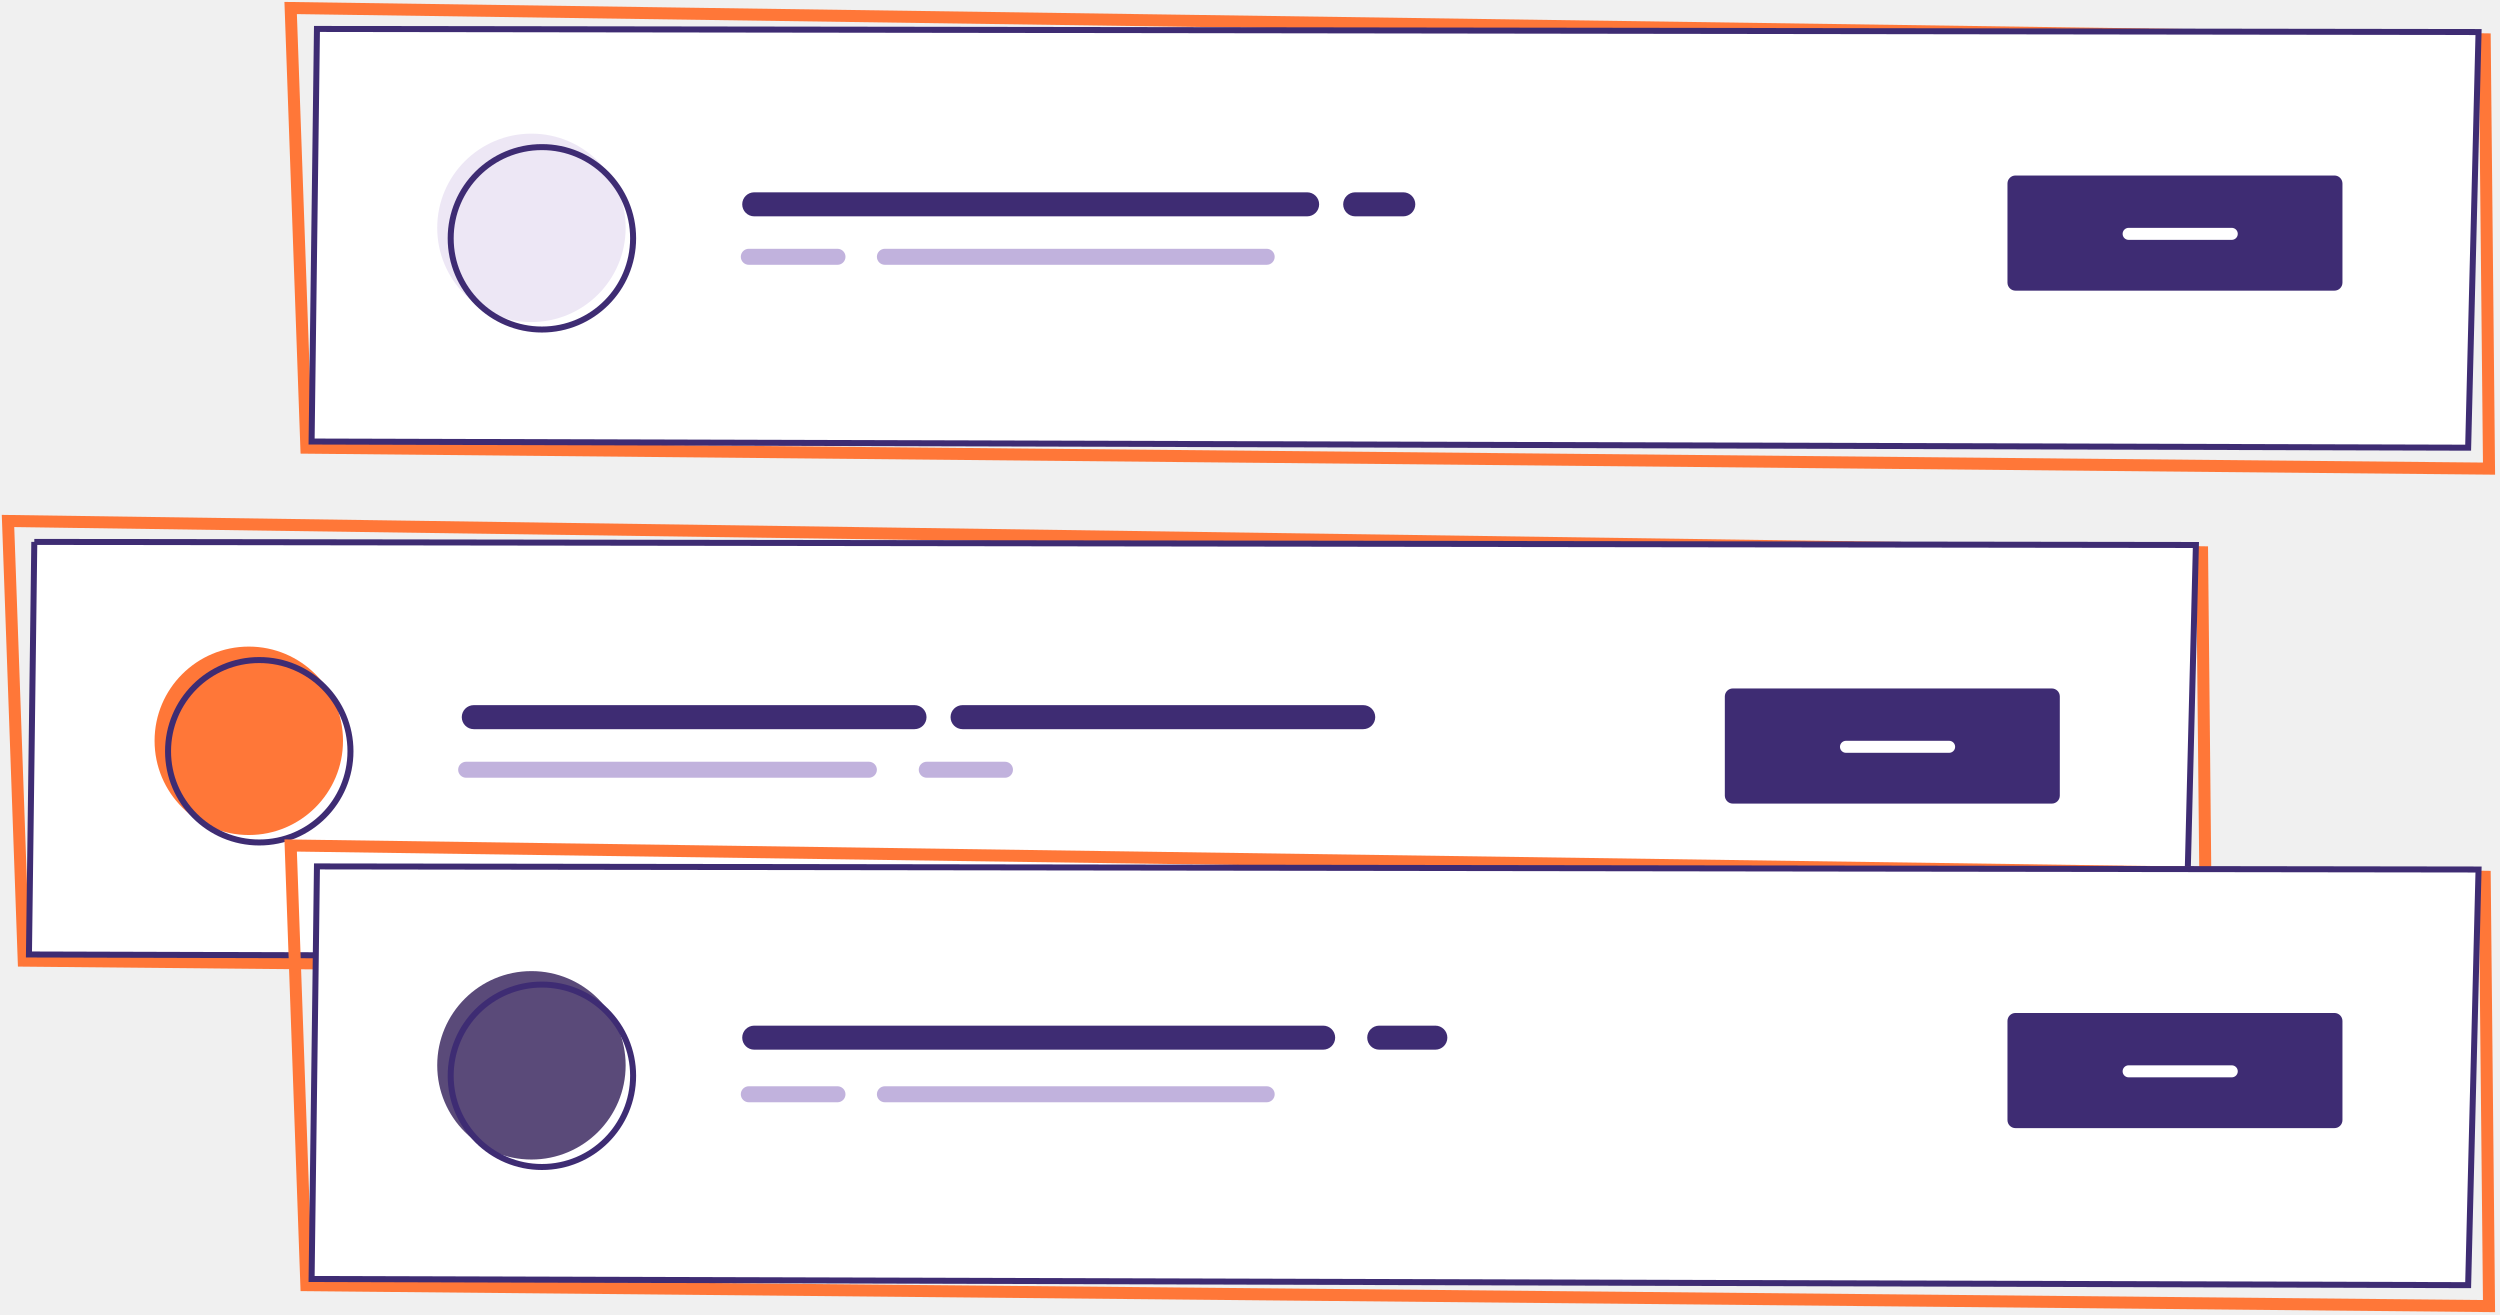
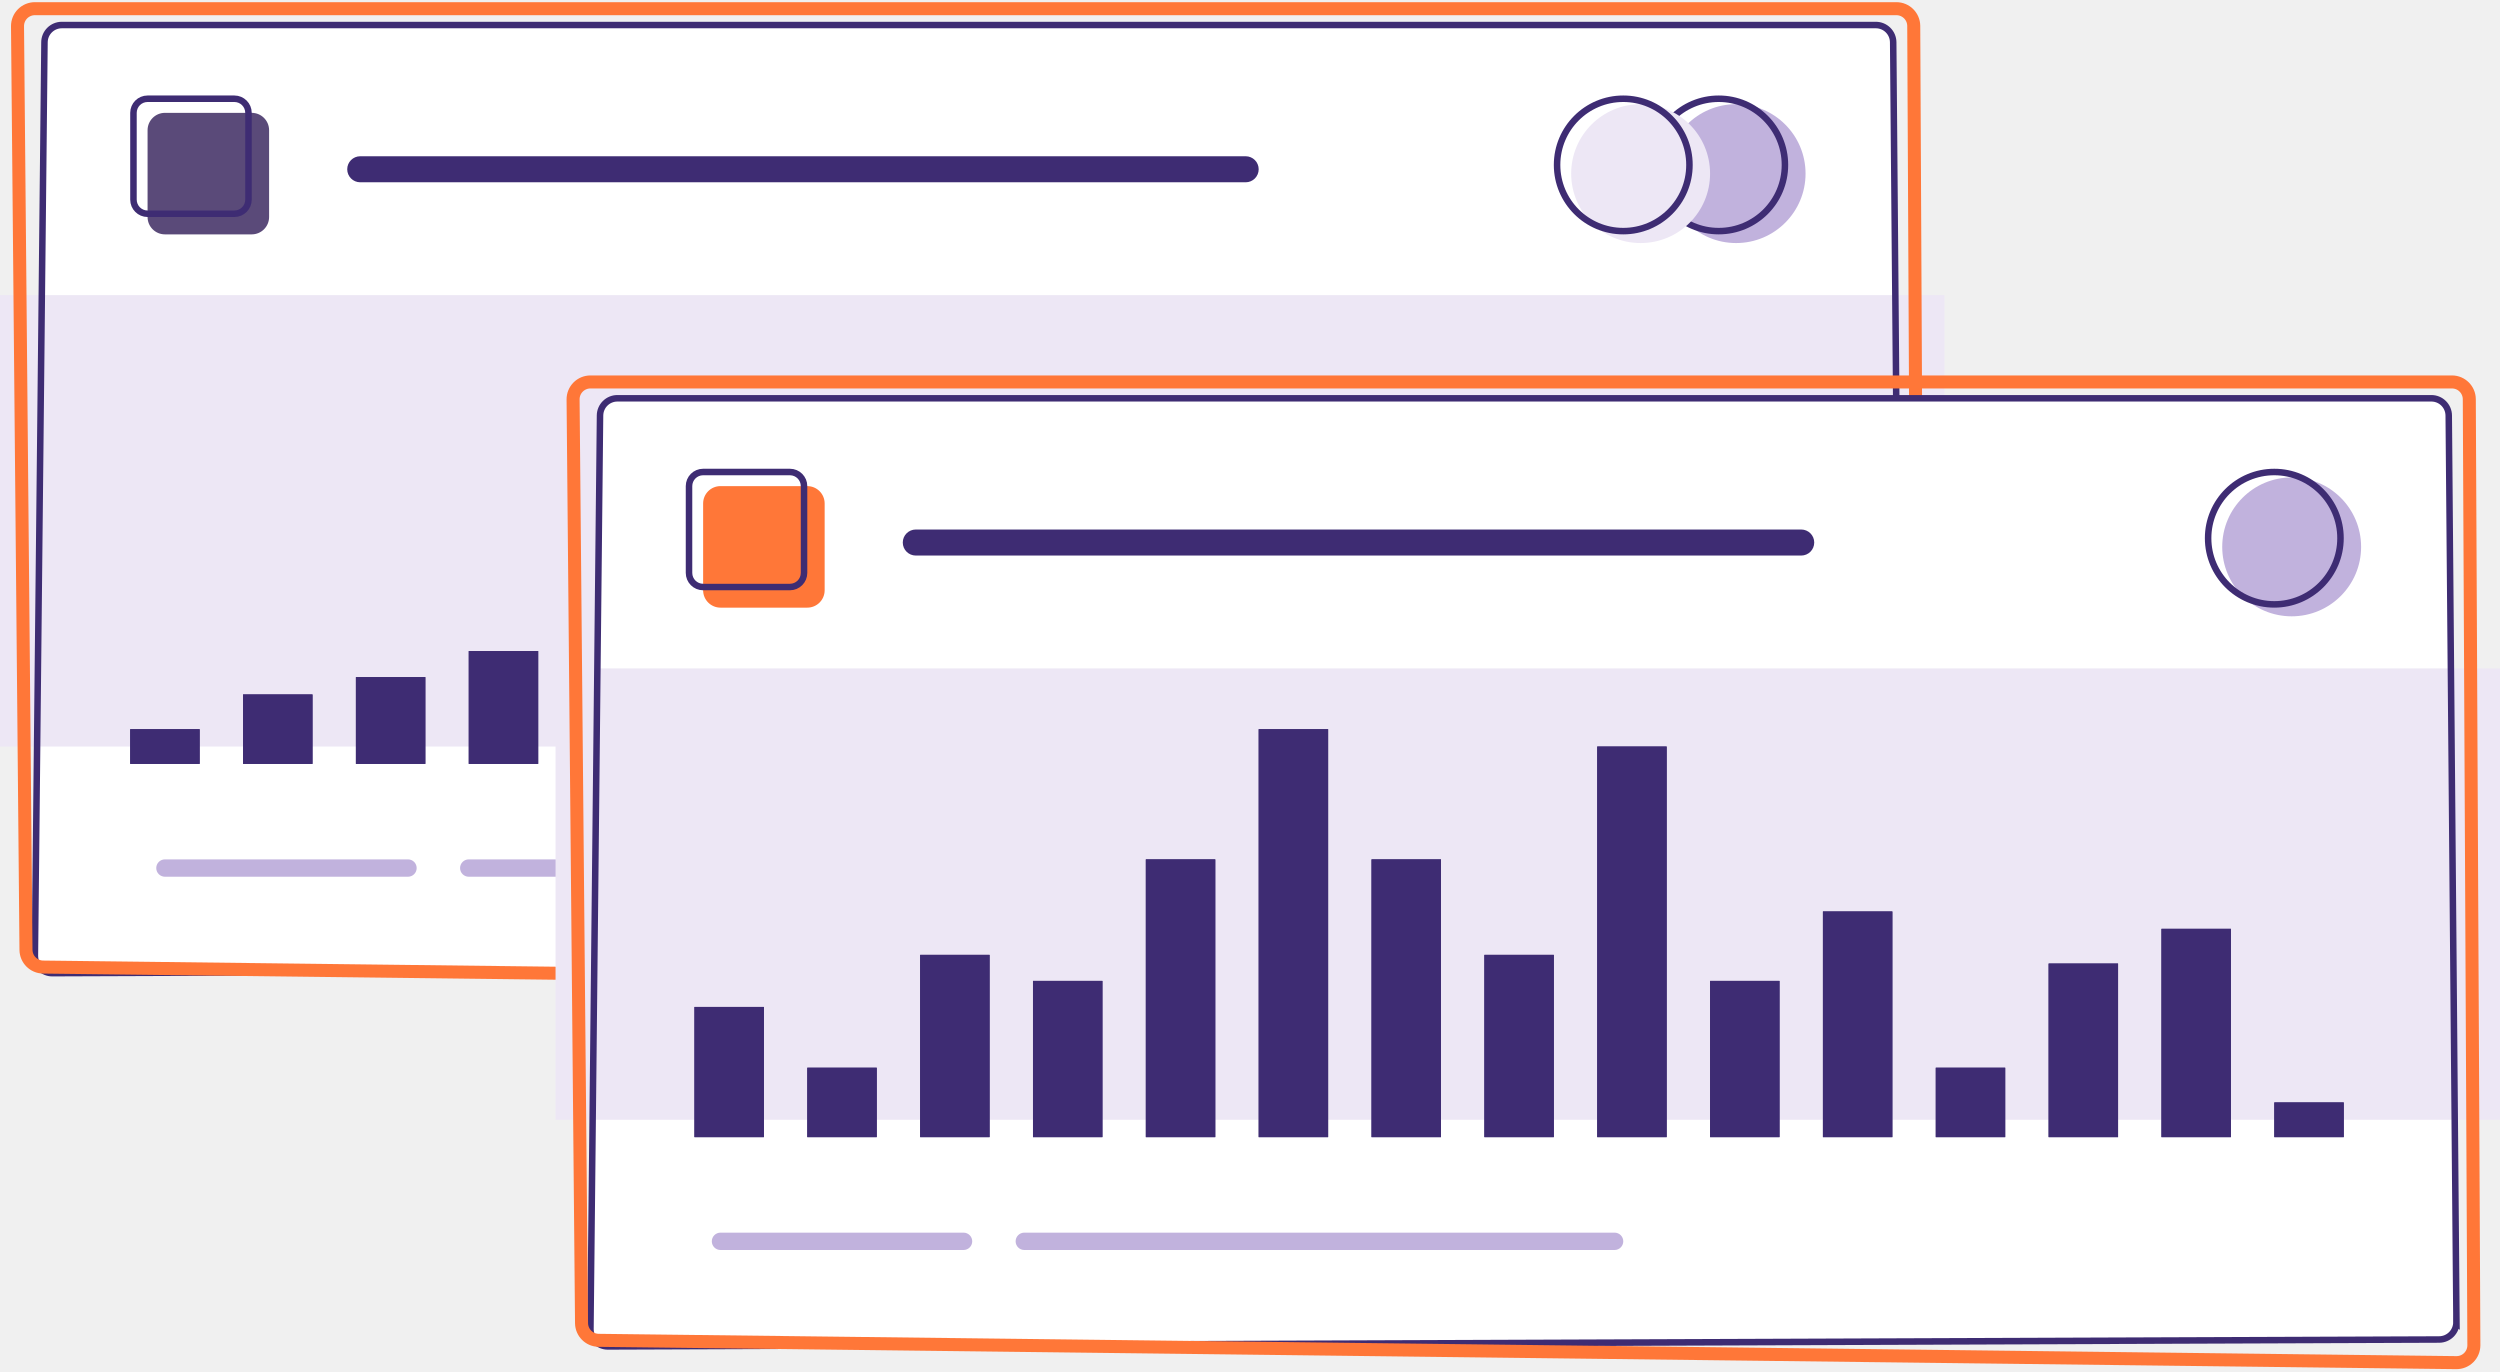
- <svg xmlns="http://www.w3.org/2000/svg" width="312" height="164" fill="none">
-   <path d="M274.819 68.923l.536 53.577L2.96 119.887 1 65.017l273.819 3.906z" stroke="#FF7738" stroke-width="1.5" />
-   <path d="M4.281 67.629l-.668 51.489 269.138.769 1.297-51.872L4.281 67.63z" fill="#fff" stroke="#3E2C73" stroke-width=".75" />
-   <rect x="215.258" y="85.919" width="41.806" height="14.371" rx="1" fill="#3E2C73" />
-   <rect x="57.177" y="95.064" width="52.258" height="2" rx="1" fill="#C1B2DD" />
-   <rect x="114.661" y="95.064" width="11.758" height="2" rx="1" fill="#C1B2DD" />
-   <rect x="57.629" y="88" width="58" height="3" rx="1.5" fill="#3E2C73" />
-   <rect x="118.629" y="88" width="53" height="3" rx="1.5" fill="#3E2C73" />
-   <circle cx="31.049" cy="92.452" r="11.758" fill="#FF7738" />
-   <rect x="229.629" y="92.452" width="14.371" height="1.5" rx=".75" fill="#fff" />
-   <circle cx="32.355" cy="93.758" r="11.383" stroke="#3E2C73" stroke-width=".75" />
-   <path d="M310.094 109.423l.535 53.577-272.395-2.613-1.96-54.871 273.82 3.907z" stroke="#FF7738" stroke-width="1.5" />
-   <path d="M39.556 108.129l-.669 51.489 269.138.769 1.298-51.872-269.767-.386z" fill="#fff" stroke="#3E2C73" stroke-width=".75" />
-   <rect x="250.532" y="126.419" width="41.806" height="14.371" rx="1" fill="#3E2C73" />
-   <rect x="92.452" y="135.565" width="13.065" height="2" rx="1" fill="#C1B2DD" />
-   <rect x="109.436" y="135.565" width="49.645" height="2" rx="1" fill="#C1B2DD" />
-   <rect x="264.903" y="132.952" width="14.371" height="1.5" rx=".75" fill="#fff" />
-   <rect x="92.629" y="128" width="74" height="3" rx="1.5" fill="#3E2C73" />
-   <rect x="170.629" y="128" width="10" height="3" rx="1.5" fill="#3E2C73" />
-   <circle cx="66.323" cy="132.952" r="11.758" fill="#5A4A79" />
-   <circle cx="67.629" cy="134.258" r="11.383" stroke="#3E2C73" stroke-width=".75" />
-   <path d="M310.094 4.907l.535 53.577L38.234 55.87 36.274 1l273.82 3.907z" stroke="#FF7738" stroke-width="1.5" />
-   <path d="M39.556 3.613l-.669 51.49 269.138.768 1.298-51.872-269.767-.386z" fill="#fff" stroke="#3E2C73" stroke-width=".75" />
-   <rect x="250.532" y="21.903" width="41.806" height="14.371" rx="1" fill="#3E2C73" />
-   <rect x="92.452" y="31.048" width="13.065" height="2" rx="1" fill="#C1B2DD" />
-   <rect x="109.436" y="31.048" width="49.645" height="2" rx="1" fill="#C1B2DD" />
-   <rect x="264.903" y="28.436" width="14.371" height="1.5" rx=".75" fill="#fff" />
-   <rect x="92.629" y="24" width="72" height="3" rx="1.5" fill="#3E2C73" />
-   <rect x="167.629" y="24" width="9" height="3" rx="1.5" fill="#3E2C73" />
-   <circle cx="66.323" cy="28.436" r="11.758" fill="#EDE7F5" />
-   <circle cx="67.629" cy="29.742" r="11.383" stroke="#3E2C73" stroke-width=".75" />
+ <svg xmlns="http://www.w3.org/2000/svg" width="288" height="158" fill="none">
+   <path d="M218.983 109.18l-.888-104.197a2 2 0 00-2-1.983H7.123a2 2 0 00-2 1.979L4.02 109.971a2 2 0 002.008 2.021l210.961-.795a2 2 0 001.993-2.017z" fill="#fff" />
+   <path fill="#EDE7F5" d="M0 34h224v52H0z" />
+   <rect x="192" y="12" width="16" height="16" rx="8" fill="#C1B2DD" />
+   <rect x="40" y="18" width="105" height="3" rx="1.5" fill="#3E2C73" />
+   <rect x="18" y="99" width="30" height="2" rx="1" fill="#C1B2DD" />
+   <rect x="53" y="99" width="70" height="2" rx="1" fill="#C1B2DD" />
+   <path d="M218.983 109.295l-.888-104.429a2 2 0 00-2-1.983H7.123a2 2 0 00-2 1.98L4.02 110.087a2 2 0 002.008 2.021l210.962-.797a2 2 0 001.992-2.017z" stroke="#3E2C73" stroke-width=".75" />
+   <path d="M2.993 109.425L2.018 3.018a2 2 0 012-2.018h214.445a2 2 0 012 1.99l.527 108.976a2 2 0 01-2.024 2.01l-213.997-2.57a2 2 0 01-1.976-1.981z" stroke="#FF7738" stroke-width="1.5" />
+   <rect x="17" y="13" width="14" height="14" rx="2" fill="#5A4A79" />
+   <rect x="15.375" y="11.375" width="13.25" height="13.25" rx="1.625" stroke="#3E2C73" stroke-width=".75" />
+   <rect x="190.375" y="11.375" width="15.25" height="15.25" rx="7.625" stroke="#3E2C73" stroke-width=".75" />
+   <path fill="#3E2C73" d="M67 78h8v10h-8z" />
+   <path fill="#3E2C73" d="M67 78h8v10h-8zM80 75h8v13h-8z" />
+   <path fill="#3E2C73" d="M80 75h8v13h-8zM93 78h8v10h-8z" />
+   <path fill="#3E2C73" d="M93 78h8v10h-8zM28 80h8v8h-8z" />
+   <path fill="#3E2C73" d="M28 80h8v8h-8zM41 78h8v10h-8z" />
+   <path fill="#3E2C73" d="M41 78h8v10h-8zM54 75h8v13h-8z" />
+   <path fill="#3E2C73" d="M54 75h8v13h-8zM106 84h8v4h-8z" />
+   <path fill="#3E2C73" d="M106 84h8v4h-8zM119 82h8v6h-8z" />
+   <path fill="#3E2C73" d="M119 82h8v6h-8zM15 84h8v4h-8z" />
+   <path fill="#3E2C73" d="M15 84h8v4h-8zM132 80h8v8h-8z" />
+   <path fill="#3E2C73" d="M132 80h8v8h-8zM145 82h8v6h-8z" />
+   <path fill="#3E2C73" d="M145 82h8v6h-8zM158 80h8v8h-8z" />
+   <path fill="#3E2C73" d="M158 80h8v8h-8zM171 82h8v6h-8z" />
+   <path fill="#3E2C73" d="M171 82h8v6h-8zM184 80h8v8h-8z" />
+   <path fill="#3E2C73" d="M184 80h8v8h-8zM197 84h8v4h-8z" />
+   <path fill="#3E2C73" d="M197 84h8v4h-8z" />
+   <rect x="181" y="12" width="16" height="16" rx="8" fill="#EDE7F5" />
+   <rect x="179.375" y="11.375" width="15.25" height="15.25" rx="7.625" stroke="#3E2C73" stroke-width=".75" />
+   <path d="M282.983 152.18l-.888-104.197a2 2 0 00-2-1.983H71.123a2 2 0 00-2 1.979L68.02 152.971a2 2 0 002.008 2.021l210.961-.795a2 2 0 001.993-2.017z" fill="#fff" />
+   <path fill="#EDE7F5" d="M64 77h224v52H64z" />
+   <rect x="256" y="55" width="16" height="16" rx="8" fill="#C1B2DD" />
+   <rect x="104" y="61" width="105" height="3" rx="1.5" fill="#3E2C73" />
+   <rect x="82" y="142" width="30" height="2" rx="1" fill="#C1B2DD" />
+   <rect x="117" y="142" width="70" height="2" rx="1" fill="#C1B2DD" />
+   <path d="M282.983 152.295l-.888-104.429a2 2 0 00-2-1.983H71.123a2 2 0 00-2 1.98L68.02 153.087a2 2 0 002.008 2.021l210.962-.797a2 2 0 001.992-2.017z" stroke="#3E2C73" stroke-width=".75" />
+   <path d="M66.993 152.425l-.974-106.407a2 2 0 012-2.018h214.444a2 2 0 012 1.99l.527 108.976a2 2 0 01-2.024 2.01l-213.997-2.57a2 2 0 01-1.976-1.981z" stroke="#FF7738" stroke-width="1.5" />
+   <rect x="81" y="56" width="14" height="14" rx="2" fill="#FF7738" />
+   <rect x="79.375" y="54.375" width="13.25" height="13.25" rx="1.625" stroke="#3E2C73" stroke-width=".75" />
+   <rect x="254.375" y="54.375" width="15.25" height="15.25" rx="7.625" stroke="#3E2C73" stroke-width=".75" />
+   <path fill="#3E2C73" d="M132 99h8v32h-8z" />
+   <path fill="#3E2C73" d="M132 99h8v32h-8zM145 84h8v47h-8z" />
+   <path fill="#3E2C73" d="M145 84h8v47h-8zM158 99h8v32h-8z" />
+   <path fill="#3E2C73" d="M158 99h8v32h-8zM93 123h8v8h-8z" />
+   <path fill="#3E2C73" d="M93 123h8v8h-8zM106 110h8v21h-8z" />
+   <path fill="#3E2C73" d="M106 110h8v21h-8zM119 113h8v18h-8z" />
+   <path fill="#3E2C73" d="M119 113h8v18h-8zM171 110h8v21h-8z" />
+   <path fill="#3E2C73" d="M171 110h8v21h-8zM184 86h8v45h-8z" />
+   <path fill="#3E2C73" d="M184 86h8v45h-8zM80 116h8v15h-8z" />
+   <path fill="#3E2C73" d="M80 116h8v15h-8zM197 113h8v18h-8z" />
+   <path fill="#3E2C73" d="M197 113h8v18h-8zM210 105h8v26h-8z" />
+   <path fill="#3E2C73" d="M210 105h8v26h-8zM223 123h8v8h-8z" />
+   <path fill="#3E2C73" d="M223 123h8v8h-8zM236 111h8v20h-8z" />
+   <path fill="#3E2C73" d="M236 111h8v20h-8zM249 107h8v24h-8z" />
+   <path fill="#3E2C73" d="M249 107h8v24h-8zM262 127h8v4h-8z" />
+   <path fill="#3E2C73" d="M262 127h8v4h-8z" />
</svg>
